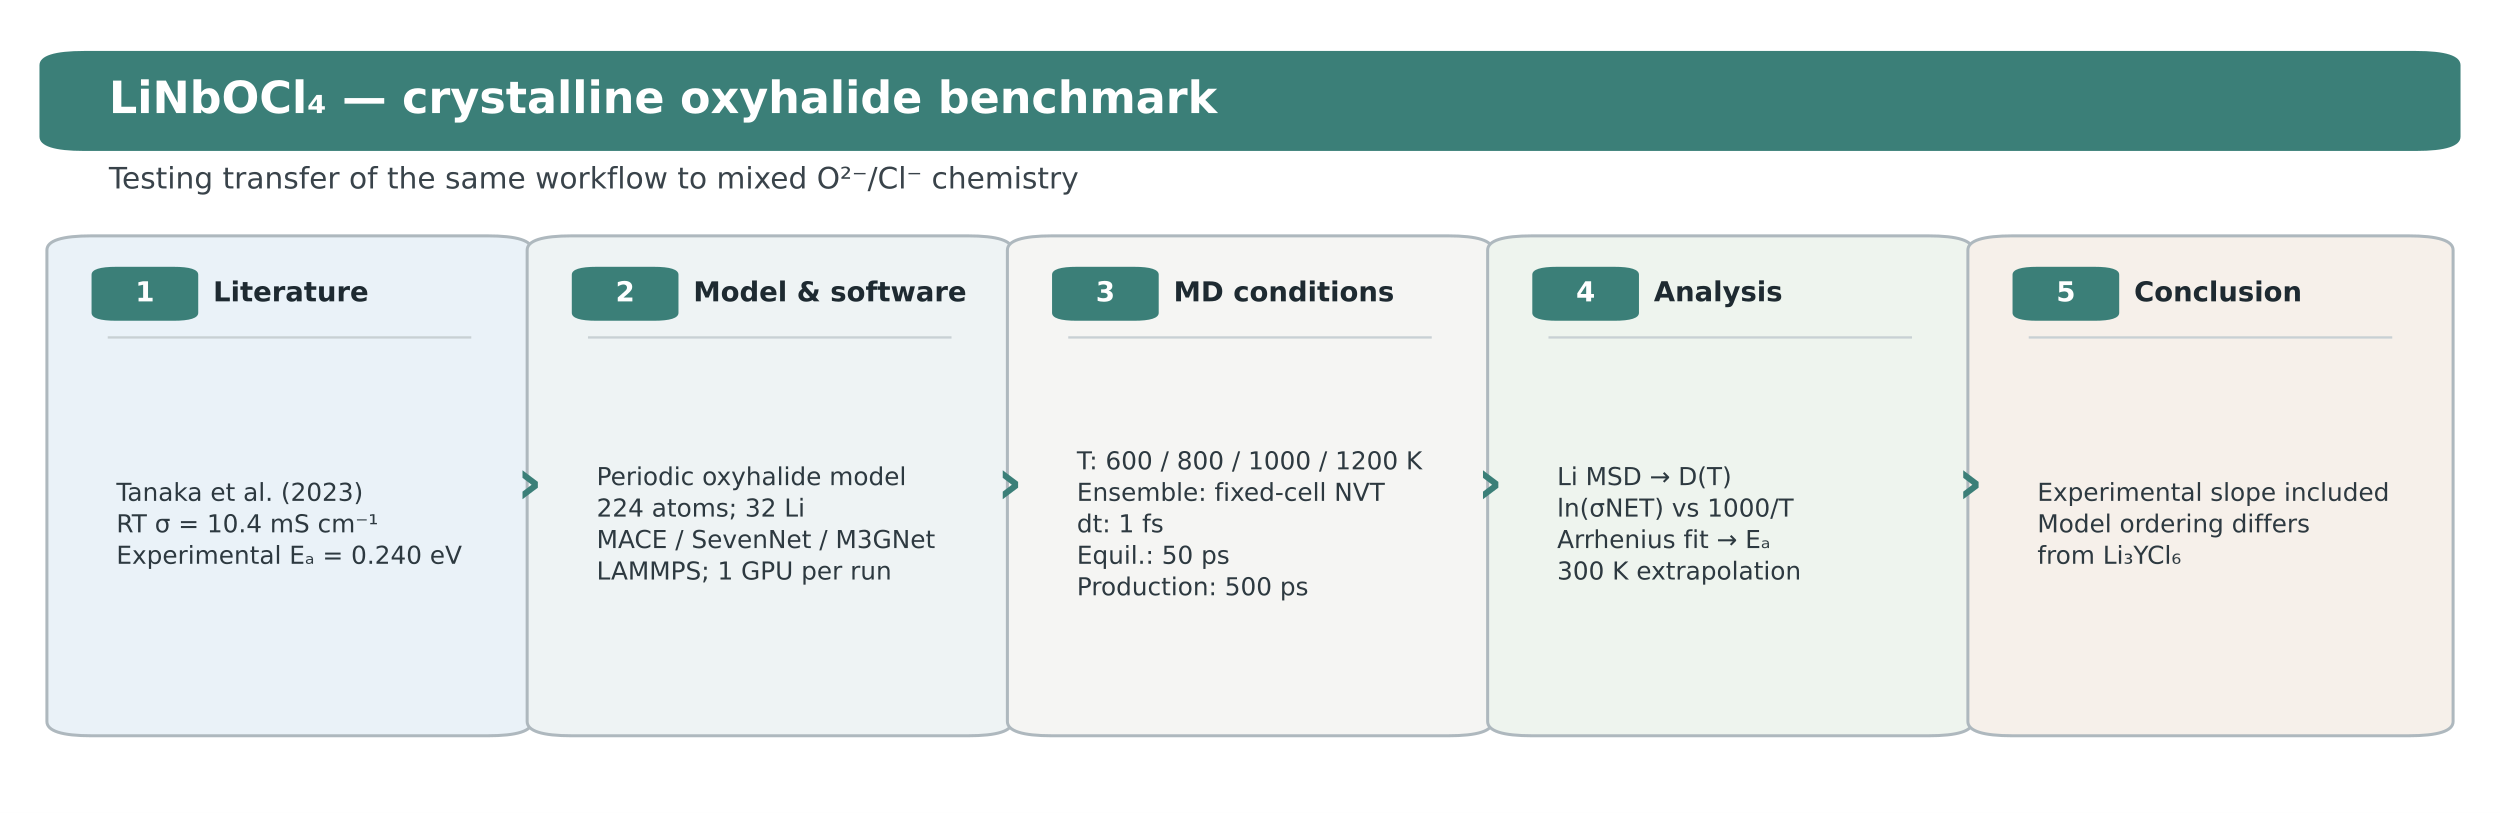
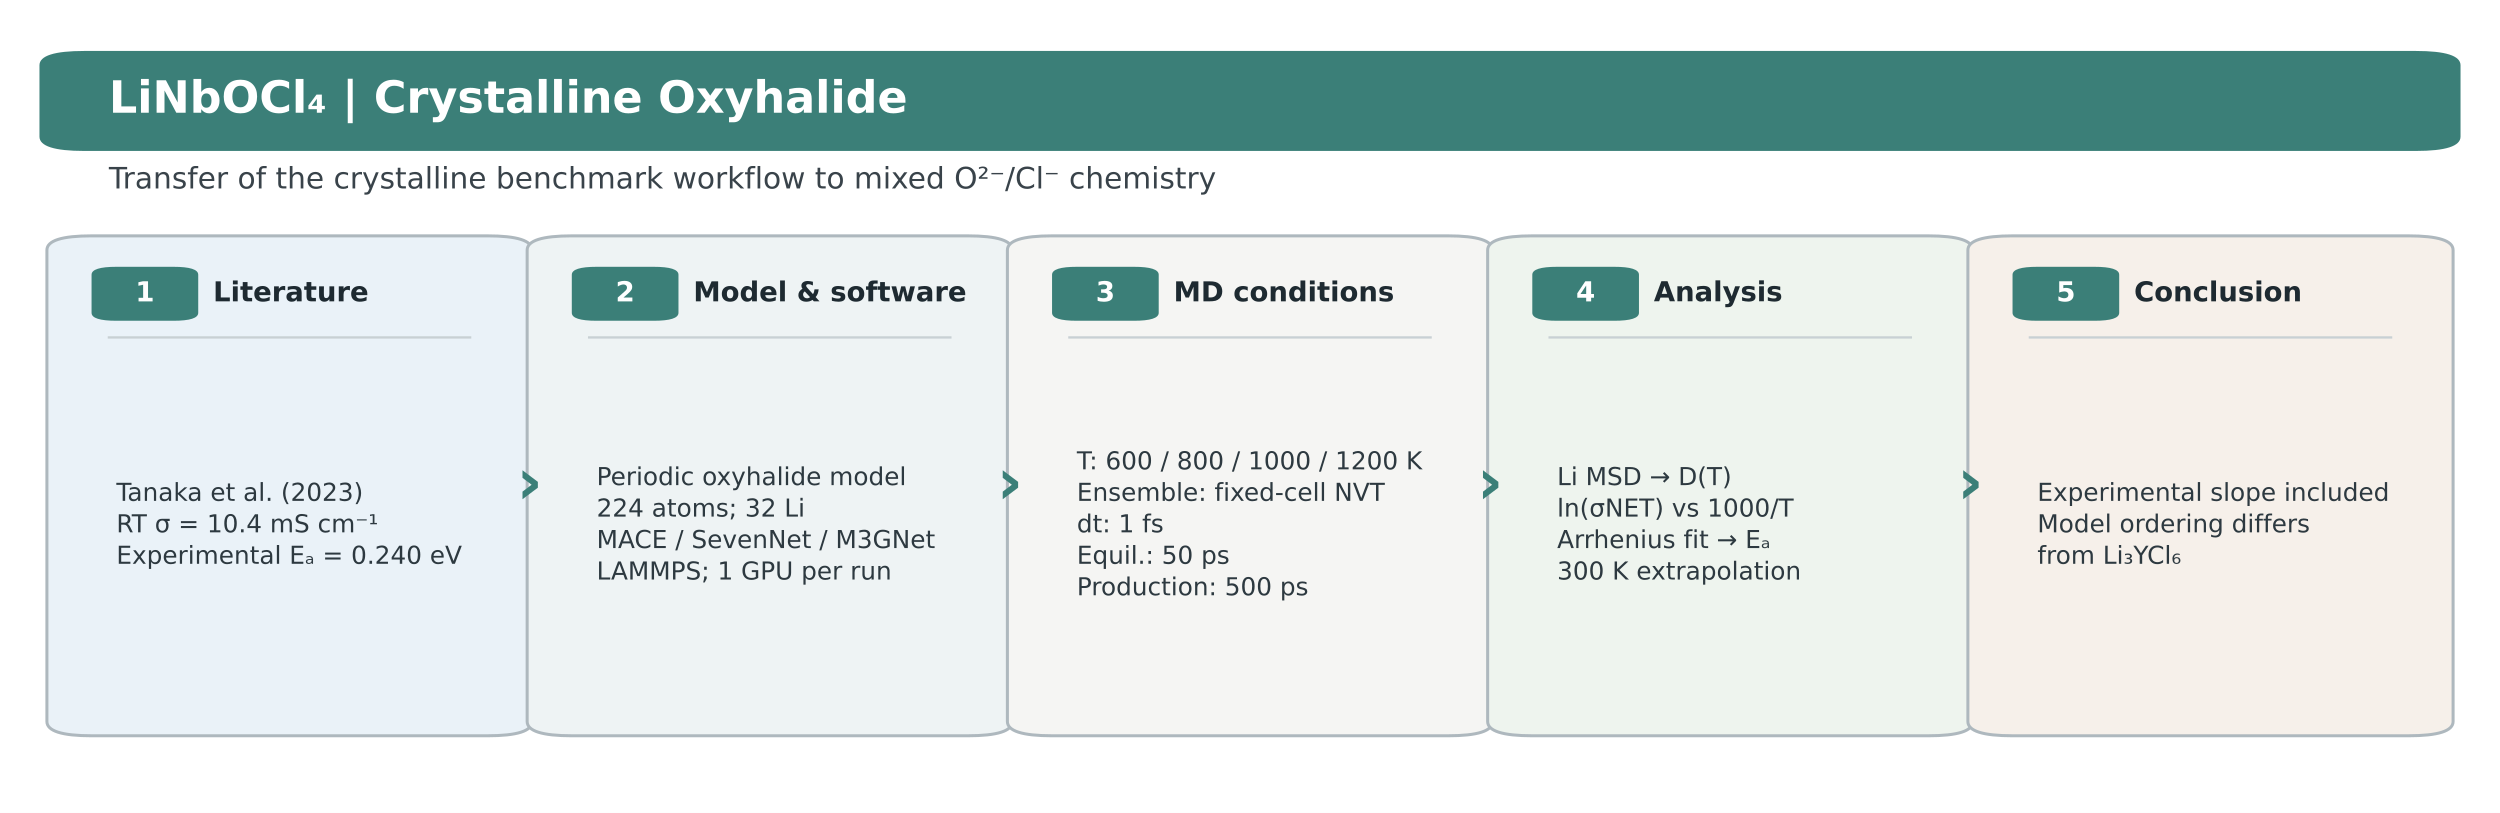
<svg xmlns="http://www.w3.org/2000/svg" width="742.32pt" height="241.38pt" viewBox="0 0 742.32 241.38" version="1.1">
  <defs>
    <style type="text/css">*{stroke-linejoin: round; stroke-linecap: butt}</style>
  </defs>
  <g id="figure_1">
    <g id="patch_1">
      <path d="M 0 241.38 L 742.32 241.38 L 742.32 0 L 0 0 z " style="fill: #ffffff" />
    </g>
    <g id="axes_1">
      <g id="patch_2">
-         <path d="M 24.977 44.82 L 717.343 44.82 Q 730.601 44.82 730.601 40.579 L 730.601 19.373 Q 730.601 15.132 717.343 15.132 L 24.977 15.132 Q 11.719 15.132 11.719 19.373 L 11.719 40.579 Q 11.719 44.82 24.977 44.82 z " clip-path="url(#p1b32ab42c4)" style="fill: #3b7f78" />
+         <path d="M 24.977 44.82 L 717.343 44.82 Q 730.601 44.82 730.601 40.579 L 730.601 19.373 Q 730.601 15.132 717.343 15.132 L 24.977 15.132 Q 11.719 15.132 11.719 19.373 L 11.719 40.579 Q 11.719 44.82 24.977 44.82 z " clip-path="url(#p6bc23feaf4)" style="fill: #3b7f78" />
      </g>
      <g id="patch_3">
-         <path d="M 27.186 218.472 L 144.741 218.472 Q 158 218.472 158 214.231 L 158 74.273 Q 158 70.032 144.741 70.032 L 27.186 70.032 Q 13.928 70.032 13.928 74.273 L 13.928 214.231 Q 13.928 218.472 27.186 218.472 z " clip-path="url(#p1b32ab42c4)" style="fill: #eaf2f8; stroke: #aeb8be; stroke-width: 0.9; stroke-linejoin: miter" />
+         <path d="M 27.186 218.472 L 144.741 218.472 Q 158 218.472 158 214.231 L 158 74.273 Q 158 70.032 144.741 70.032 L 27.186 70.032 Q 13.928 70.032 13.928 74.273 L 13.928 214.231 Q 13.928 218.472 27.186 218.472 z " clip-path="url(#p6bc23feaf4)" style="fill: #eaf2f8; stroke: #aeb8be; stroke-width: 0.9; stroke-linejoin: miter" />
      </g>
      <g id="patch_4">
-         <path d="M 34.552 95.243 L 51.493 95.243 Q 58.859 95.243 58.859 92.887 L 58.859 81.577 Q 58.859 79.221 51.493 79.221 L 34.552 79.221 Q 27.186 79.221 27.186 81.577 L 27.186 92.887 Q 27.186 95.243 34.552 95.243 z " clip-path="url(#p1b32ab42c4)" style="fill: #3b7f78" />
+         <path d="M 34.552 95.243 L 51.493 95.243 Q 58.859 95.243 58.859 92.887 L 58.859 81.577 Q 58.859 79.221 51.493 79.221 L 34.552 79.221 Q 27.186 79.221 27.186 81.577 L 27.186 92.887 Q 27.186 95.243 34.552 95.243 z " clip-path="url(#p6bc23feaf4)" style="fill: #3b7f78" />
      </g>
      <g id="patch_5">
-         <path d="M 169.784 218.472 L 287.339 218.472 Q 300.598 218.472 300.598 214.231 L 300.598 74.273 Q 300.598 70.032 287.339 70.032 L 169.784 70.032 Q 156.526 70.032 156.526 74.273 L 156.526 214.231 Q 156.526 218.472 169.784 218.472 z " clip-path="url(#p1b32ab42c4)" style="fill: #eef3f4; stroke: #aeb8be; stroke-width: 0.9; stroke-linejoin: miter" />
+         <path d="M 169.784 218.472 L 287.339 218.472 Q 300.598 218.472 300.598 214.231 L 300.598 74.273 Q 300.598 70.032 287.339 70.032 L 169.784 70.032 Q 156.526 70.032 156.526 74.273 L 156.526 214.231 Q 156.526 218.472 169.784 218.472 z " clip-path="url(#p6bc23feaf4)" style="fill: #eef3f4; stroke: #aeb8be; stroke-width: 0.9; stroke-linejoin: miter" />
      </g>
      <g id="patch_6">
-         <path d="M 177.15 95.243 L 194.091 95.243 Q 201.457 95.243 201.457 92.887 L 201.457 81.577 Q 201.457 79.221 194.091 79.221 L 177.15 79.221 Q 169.784 79.221 169.784 81.577 L 169.784 92.887 Q 169.784 95.243 177.15 95.243 z " clip-path="url(#p1b32ab42c4)" style="fill: #3b7f78" />
+         <path d="M 177.15 95.243 L 194.091 95.243 Q 201.457 95.243 201.457 92.887 L 201.457 81.577 Q 201.457 79.221 194.091 79.221 L 177.15 79.221 Q 169.784 79.221 169.784 81.577 L 169.784 92.887 Q 169.784 95.243 177.15 95.243 z " clip-path="url(#p6bc23feaf4)" style="fill: #3b7f78" />
      </g>
      <g id="patch_7">
-         <path d="M 312.383 218.472 L 429.937 218.472 Q 443.196 218.472 443.196 214.231 L 443.196 74.273 Q 443.196 70.032 429.937 70.032 L 312.383 70.032 Q 299.124 70.032 299.124 74.273 L 299.124 214.231 Q 299.124 218.472 312.383 218.472 z " clip-path="url(#p1b32ab42c4)" style="fill: #f5f5f3; stroke: #aeb8be; stroke-width: 0.9; stroke-linejoin: miter" />
+         <path d="M 312.383 218.472 L 429.937 218.472 Q 443.196 218.472 443.196 214.231 L 443.196 74.273 Q 443.196 70.032 429.937 70.032 L 312.383 70.032 Q 299.124 70.032 299.124 74.273 L 299.124 214.231 Q 299.124 218.472 312.383 218.472 z " clip-path="url(#p6bc23feaf4)" style="fill: #f5f5f3; stroke: #aeb8be; stroke-width: 0.9; stroke-linejoin: miter" />
      </g>
      <g id="patch_8">
-         <path d="M 319.748 95.243 L 336.689 95.243 Q 344.055 95.243 344.055 92.887 L 344.055 81.577 Q 344.055 79.221 336.689 79.221 L 319.748 79.221 Q 312.383 79.221 312.383 81.577 L 312.383 92.887 Q 312.383 95.243 319.748 95.243 z " clip-path="url(#p1b32ab42c4)" style="fill: #3b7f78" />
+         <path d="M 319.748 95.243 L 336.689 95.243 Q 344.055 95.243 344.055 92.887 L 344.055 81.577 Q 344.055 79.221 336.689 79.221 L 319.748 79.221 Q 312.383 79.221 312.383 81.577 L 312.383 92.887 Q 312.383 95.243 319.748 95.243 z " clip-path="url(#p6bc23feaf4)" style="fill: #3b7f78" />
      </g>
      <g id="patch_9">
-         <path d="M 454.981 218.472 L 572.536 218.472 Q 585.794 218.472 585.794 214.231 L 585.794 74.273 Q 585.794 70.032 572.536 70.032 L 454.981 70.032 Q 441.722 70.032 441.722 74.273 L 441.722 214.231 Q 441.722 218.472 454.981 218.472 z " clip-path="url(#p1b32ab42c4)" style="fill: #eef4ee; stroke: #aeb8be; stroke-width: 0.9; stroke-linejoin: miter" />
+         <path d="M 454.981 218.472 L 572.536 218.472 Q 585.794 218.472 585.794 214.231 L 585.794 74.273 Q 585.794 70.032 572.536 70.032 L 454.981 70.032 Q 441.722 70.032 441.722 74.273 L 441.722 214.231 Q 441.722 218.472 454.981 218.472 z " clip-path="url(#p6bc23feaf4)" style="fill: #eef4ee; stroke: #aeb8be; stroke-width: 0.9; stroke-linejoin: miter" />
      </g>
      <g id="patch_10">
-         <path d="M 462.346 95.243 L 479.287 95.243 Q 486.653 95.243 486.653 92.887 L 486.653 81.577 Q 486.653 79.221 479.287 79.221 L 462.346 79.221 Q 454.981 79.221 454.981 81.577 L 454.981 92.887 Q 454.981 95.243 462.346 95.243 z " clip-path="url(#p1b32ab42c4)" style="fill: #3b7f78" />
+         <path d="M 462.346 95.243 L 479.287 95.243 Q 486.653 95.243 486.653 92.887 L 486.653 81.577 Q 486.653 79.221 479.287 79.221 L 462.346 79.221 Q 454.981 79.221 454.981 81.577 L 454.981 92.887 Q 454.981 95.243 462.346 95.243 z " clip-path="url(#p6bc23feaf4)" style="fill: #3b7f78" />
      </g>
      <g id="patch_11">
-         <path d="M 597.579 218.472 L 715.134 218.472 Q 728.392 218.472 728.392 214.231 L 728.392 74.273 Q 728.392 70.032 715.134 70.032 L 597.579 70.032 Q 584.32 70.032 584.32 74.273 L 584.32 214.231 Q 584.32 218.472 597.579 218.472 z " clip-path="url(#p1b32ab42c4)" style="fill: #f6f0ea; stroke: #aeb8be; stroke-width: 0.9; stroke-linejoin: miter" />
+         <path d="M 597.579 218.472 L 715.134 218.472 Q 728.392 218.472 728.392 214.231 L 728.392 74.273 Q 728.392 70.032 715.134 70.032 L 597.579 70.032 Q 584.32 70.032 584.32 74.273 L 584.32 214.231 Q 584.32 218.472 597.579 218.472 z " clip-path="url(#p6bc23feaf4)" style="fill: #f6f0ea; stroke: #aeb8be; stroke-width: 0.9; stroke-linejoin: miter" />
      </g>
      <g id="patch_12">
-         <path d="M 604.944 95.243 L 621.885 95.243 Q 629.251 95.243 629.251 92.887 L 629.251 81.577 Q 629.251 79.221 621.885 79.221 L 604.944 79.221 Q 597.579 79.221 597.579 81.577 L 597.579 92.887 Q 597.579 95.243 604.944 95.243 z " clip-path="url(#p1b32ab42c4)" style="fill: #3b7f78" />
+         <path d="M 604.944 95.243 L 621.885 95.243 Q 629.251 95.243 629.251 92.887 L 629.251 81.577 Q 629.251 79.221 621.885 79.221 L 604.944 79.221 Q 597.579 79.221 597.579 81.577 L 597.579 92.887 Q 597.579 95.243 604.944 95.243 z " clip-path="url(#p6bc23feaf4)" style="fill: #3b7f78" />
      </g>
      <g id="line2d_1">
-         <path d="M 32.342 100.191 L 139.586 100.191 " clip-path="url(#p1b32ab42c4)" style="fill: none; stroke: #c8d0d4; stroke-width: 0.7; stroke-linecap: square" />
+         <path d="M 32.342 100.191 L 139.586 100.191 " clip-path="url(#p6bc23feaf4)" style="fill: none; stroke: #c8d0d4; stroke-width: 0.7; stroke-linecap: square" />
      </g>
      <g id="line2d_2">
-         <path d="M 174.94 100.191 L 282.184 100.191 " clip-path="url(#p1b32ab42c4)" style="fill: none; stroke: #c8d0d4; stroke-width: 0.7; stroke-linecap: square" />
+         <path d="M 174.94 100.191 L 282.184 100.191 " clip-path="url(#p6bc23feaf4)" style="fill: none; stroke: #c8d0d4; stroke-width: 0.7; stroke-linecap: square" />
      </g>
      <g id="line2d_3">
-         <path d="M 317.538 100.191 L 424.782 100.191 " clip-path="url(#p1b32ab42c4)" style="fill: none; stroke: #c8d0d4; stroke-width: 0.7; stroke-linecap: square" />
+         <path d="M 317.538 100.191 L 424.782 100.191 " clip-path="url(#p6bc23feaf4)" style="fill: none; stroke: #c8d0d4; stroke-width: 0.7; stroke-linecap: square" />
      </g>
      <g id="line2d_4">
-         <path d="M 460.136 100.191 L 567.38 100.191 " clip-path="url(#p1b32ab42c4)" style="fill: none; stroke: #c8d0d4; stroke-width: 0.7; stroke-linecap: square" />
+         <path d="M 460.136 100.191 L 567.38 100.191 " clip-path="url(#p6bc23feaf4)" style="fill: none; stroke: #c8d0d4; stroke-width: 0.7; stroke-linecap: square" />
      </g>
      <g id="line2d_5">
-         <path d="M 602.734 100.191 L 709.978 100.191 " clip-path="url(#p1b32ab42c4)" style="fill: none; stroke: #c8d0d4; stroke-width: 0.7; stroke-linecap: square" />
+         <path d="M 602.734 100.191 L 709.978 100.191 " clip-path="url(#p6bc23feaf4)" style="fill: none; stroke: #c8d0d4; stroke-width: 0.7; stroke-linecap: square" />
      </g>
      <g id="text_1">
-         <text style="fill: #ffffff; font: 700 13.2px 'DejaVu Sans', 'Arial', 'Helvetica', sans-serif; text-anchor: start" x="32.342" y="33.567" transform="rotate(-0 32.3424 33.56711)">LiNbOCl₄ — crystalline oxyhalide benchmark</text>
+         <text style="fill: #ffffff; font: 700 13.2px 'DejaVu Sans', 'Arial', 'Helvetica', sans-serif; text-anchor: start" x="32.342" y="33.464" transform="rotate(-0 32.3424 33.46399)">LiNbOCl₄  |  Crystalline Oxyhalide</text>
      </g>
      <g id="text_2">
-         <text style="fill: #39434a; font: 8.8px 'DejaVu Sans', 'Arial', 'Helvetica', sans-serif; text-anchor: start" x="32.342" y="55.967" transform="rotate(-0 32.3424 55.96655)">Testing transfer of the same workflow to mixed O²⁻/Cl⁻ chemistry</text>
+         <text style="fill: #39434a; font: 8.8px 'DejaVu Sans', 'Arial', 'Helvetica', sans-serif; text-anchor: start" x="32.342" y="55.967" transform="rotate(-0 32.3424 55.96655)">Transfer of the crystalline benchmark workflow to mixed O²⁻/Cl⁻ chemistry</text>
      </g>
      <g id="text_3">
        <text style="fill: #ffffff; font: 700 8.2px 'DejaVu Sans', 'Arial', 'Helvetica', sans-serif; text-anchor: middle" x="43.023" y="89.495" transform="rotate(-0 43.02252 89.49465)">1</text>
      </g>
      <g id="text_4">
        <text style="fill: #1e2a31; font: 700 8.15px 'DejaVu Sans', 'Arial', 'Helvetica', sans-serif; text-anchor: start" x="63.278" y="89.481" transform="rotate(-0 63.27792 89.48085)">Literature</text>
      </g>
      <g id="text_5">
        <text style="fill: #2d3940; font: 7.35px 'DejaVu Sans', 'Arial', 'Helvetica', sans-serif" transform="translate(34.55208 148.7138)">Tanaka et al. (2023)</text>
        <text style="fill: #2d3940; font: 7.35px 'DejaVu Sans', 'Arial', 'Helvetica', sans-serif" transform="translate(34.55208 158.0611)">RT σ = 10.4 mS cm⁻¹</text>
        <text style="fill: #2d3940; font: 7.35px 'DejaVu Sans', 'Arial', 'Helvetica', sans-serif" transform="translate(34.55208 167.4085)">Experimental Eₐ = 0.240 eV</text>
      </g>
      <g id="text_6">
        <text style="fill: #ffffff; font: 700 8.2px 'DejaVu Sans', 'Arial', 'Helvetica', sans-serif; text-anchor: middle" x="185.621" y="89.495" transform="rotate(-0 185.6205 89.49465)">2</text>
      </g>
      <g id="text_7">
        <text style="fill: #1e2a31; font: 700 8.15px 'DejaVu Sans', 'Arial', 'Helvetica', sans-serif; text-anchor: start" x="205.876" y="89.481" transform="rotate(-0 205.8759 89.48085)">Model &amp; software</text>
      </g>
      <g id="text_8">
        <text style="fill: #2d3940; font: 7.35px 'DejaVu Sans', 'Arial', 'Helvetica', sans-serif" transform="translate(177.1501 144.0401)">Periodic oxyhalide model</text>
        <text style="fill: #2d3940; font: 7.35px 'DejaVu Sans', 'Arial', 'Helvetica', sans-serif" transform="translate(177.1501 153.3875)">224 atoms; 32 Li</text>
        <text style="fill: #2d3940; font: 7.35px 'DejaVu Sans', 'Arial', 'Helvetica', sans-serif" transform="translate(177.1501 162.7348)">MACE / SevenNet / M3GNet</text>
        <text style="fill: #2d3940; font: 7.35px 'DejaVu Sans', 'Arial', 'Helvetica', sans-serif" transform="translate(177.1501 172.0822)">LAMMPS; 1 GPU per run</text>
      </g>
      <g id="text_9">
        <text style="fill: #ffffff; font: 700 8.2px 'DejaVu Sans', 'Arial', 'Helvetica', sans-serif; text-anchor: middle" x="328.219" y="89.495" transform="rotate(-0 328.2186 89.49465)">3</text>
      </g>
      <g id="text_10">
        <text style="fill: #1e2a31; font: 700 8.15px 'DejaVu Sans', 'Arial', 'Helvetica', sans-serif; text-anchor: start" x="348.474" y="89.481" transform="rotate(-0 348.474 89.48085)">MD conditions</text>
      </g>
      <g id="text_11">
        <text style="fill: #2d3940; font: 7.35px 'DejaVu Sans', 'Arial', 'Helvetica', sans-serif" transform="translate(319.7481 139.3664)">T: 600 / 800 / 1000 / 1200 K</text>
        <text style="fill: #2d3940; font: 7.35px 'DejaVu Sans', 'Arial', 'Helvetica', sans-serif" transform="translate(319.7481 148.7138)">Ensemble: fixed-cell NVT</text>
        <text style="fill: #2d3940; font: 7.35px 'DejaVu Sans', 'Arial', 'Helvetica', sans-serif" transform="translate(319.7481 158.0611)">dt: 1 fs</text>
        <text style="fill: #2d3940; font: 7.35px 'DejaVu Sans', 'Arial', 'Helvetica', sans-serif" transform="translate(319.7481 167.4085)">Equil.: 50 ps</text>
        <text style="fill: #2d3940; font: 7.35px 'DejaVu Sans', 'Arial', 'Helvetica', sans-serif" transform="translate(319.7481 176.7559)">Production: 500 ps</text>
      </g>
      <g id="text_12">
        <text style="fill: #ffffff; font: 700 8.2px 'DejaVu Sans', 'Arial', 'Helvetica', sans-serif; text-anchor: middle" x="470.817" y="89.495" transform="rotate(-0 470.8166 89.49465)">4</text>
      </g>
      <g id="text_13">
        <text style="fill: #1e2a31; font: 700 8.15px 'DejaVu Sans', 'Arial', 'Helvetica', sans-serif; text-anchor: start" x="491.072" y="89.449" transform="rotate(-0 491.072 89.44902)">Analysis</text>
      </g>
      <g id="text_14">
        <text style="fill: #2d3940; font: 7.35px 'DejaVu Sans', 'Arial', 'Helvetica', sans-serif" transform="translate(462.3461 144.0401)">Li MSD → D(T)</text>
        <text style="fill: #2d3940; font: 7.35px 'DejaVu Sans', 'Arial', 'Helvetica', sans-serif" transform="translate(462.3461 153.3875)">ln(σNET) vs 1000/T</text>
        <text style="fill: #2d3940; font: 7.35px 'DejaVu Sans', 'Arial', 'Helvetica', sans-serif" transform="translate(462.3461 162.7348)">Arrhenius fit → Eₐ</text>
        <text style="fill: #2d3940; font: 7.35px 'DejaVu Sans', 'Arial', 'Helvetica', sans-serif" transform="translate(462.3461 172.0822)">300 K extrapolation</text>
      </g>
      <g id="text_15">
        <text style="fill: #ffffff; font: 700 8.2px 'DejaVu Sans', 'Arial', 'Helvetica', sans-serif; text-anchor: middle" x="613.415" y="89.495" transform="rotate(-0 613.4146 89.49465)">5</text>
      </g>
      <g id="text_16">
        <text style="fill: #1e2a31; font: 700 8.15px 'DejaVu Sans', 'Arial', 'Helvetica', sans-serif; text-anchor: start" x="633.67" y="89.481" transform="rotate(-0 633.67 89.48085)">Conclusion</text>
      </g>
      <g id="text_17">
        <text style="fill: #2d3940; font: 7.35px 'DejaVu Sans', 'Arial', 'Helvetica', sans-serif" transform="translate(604.9441 148.7138)">Experimental slope included</text>
        <text style="fill: #2d3940; font: 7.35px 'DejaVu Sans', 'Arial', 'Helvetica', sans-serif" transform="translate(604.9441 158.0611)">Model ordering differs</text>
        <text style="fill: #2d3940; font: 7.35px 'DejaVu Sans', 'Arial', 'Helvetica', sans-serif" transform="translate(604.9441 167.4085)">from Li₃YCl₆</text>
      </g>
      <g id="text_18">
        <text style="fill: #3b7f78; font: 700 19px 'DejaVu Sans', 'Arial', 'Helvetica', sans-serif; text-anchor: middle" x="157.263" y="149.495" transform="rotate(-0 157.263 149.4948)">›</text>
      </g>
      <g id="text_19">
        <text style="fill: #3b7f78; font: 700 19px 'DejaVu Sans', 'Arial', 'Helvetica', sans-serif; text-anchor: middle" x="299.861" y="149.495" transform="rotate(-0 299.861 149.4948)">›</text>
      </g>
      <g id="text_20">
        <text style="fill: #3b7f78; font: 700 19px 'DejaVu Sans', 'Arial', 'Helvetica', sans-serif; text-anchor: middle" x="442.459" y="149.495" transform="rotate(-0 442.459 149.4948)">›</text>
      </g>
      <g id="text_21">
        <text style="fill: #3b7f78; font: 700 19px 'DejaVu Sans', 'Arial', 'Helvetica', sans-serif; text-anchor: middle" x="585.057" y="149.495" transform="rotate(-0 585.057 149.4948)">›</text>
      </g>
    </g>
  </g>
  <defs>
-     <clipPath id="p1b32ab42c4">
+     <clipPath id="p6bc23feaf4">
      <rect x="2.88" y="2.88" width="736.56" height="235.62" />
    </clipPath>
  </defs>
</svg>
